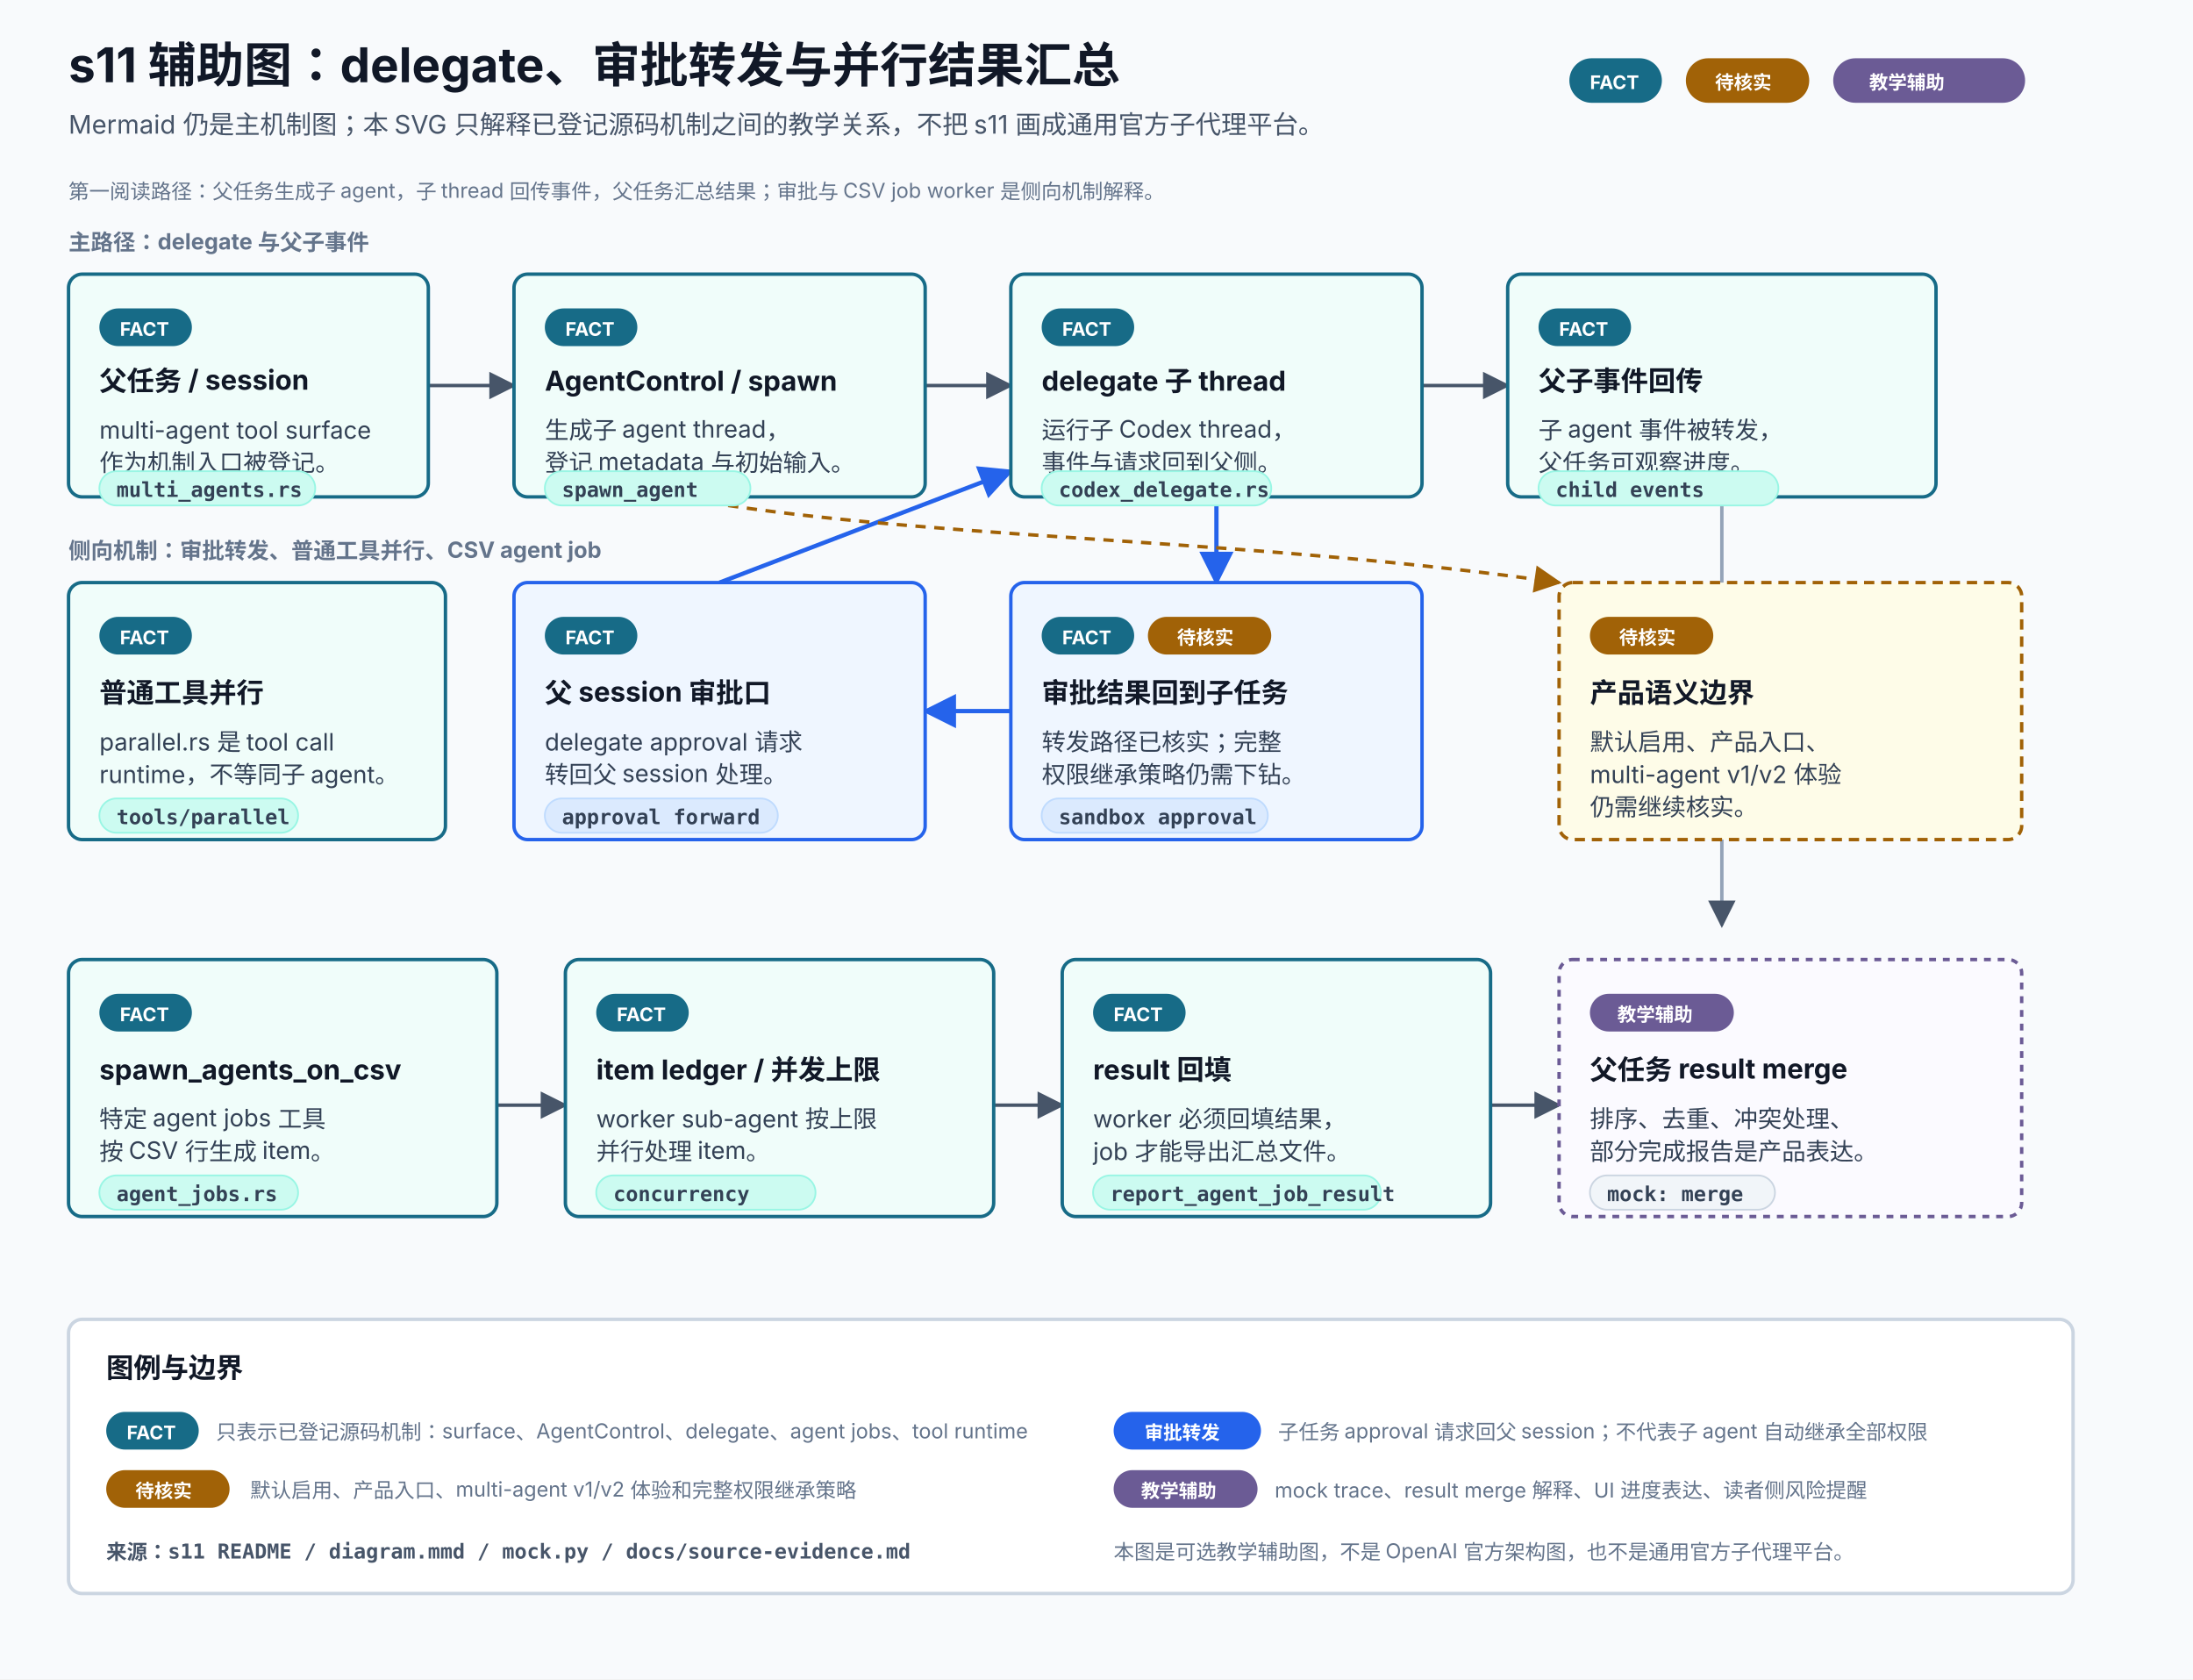
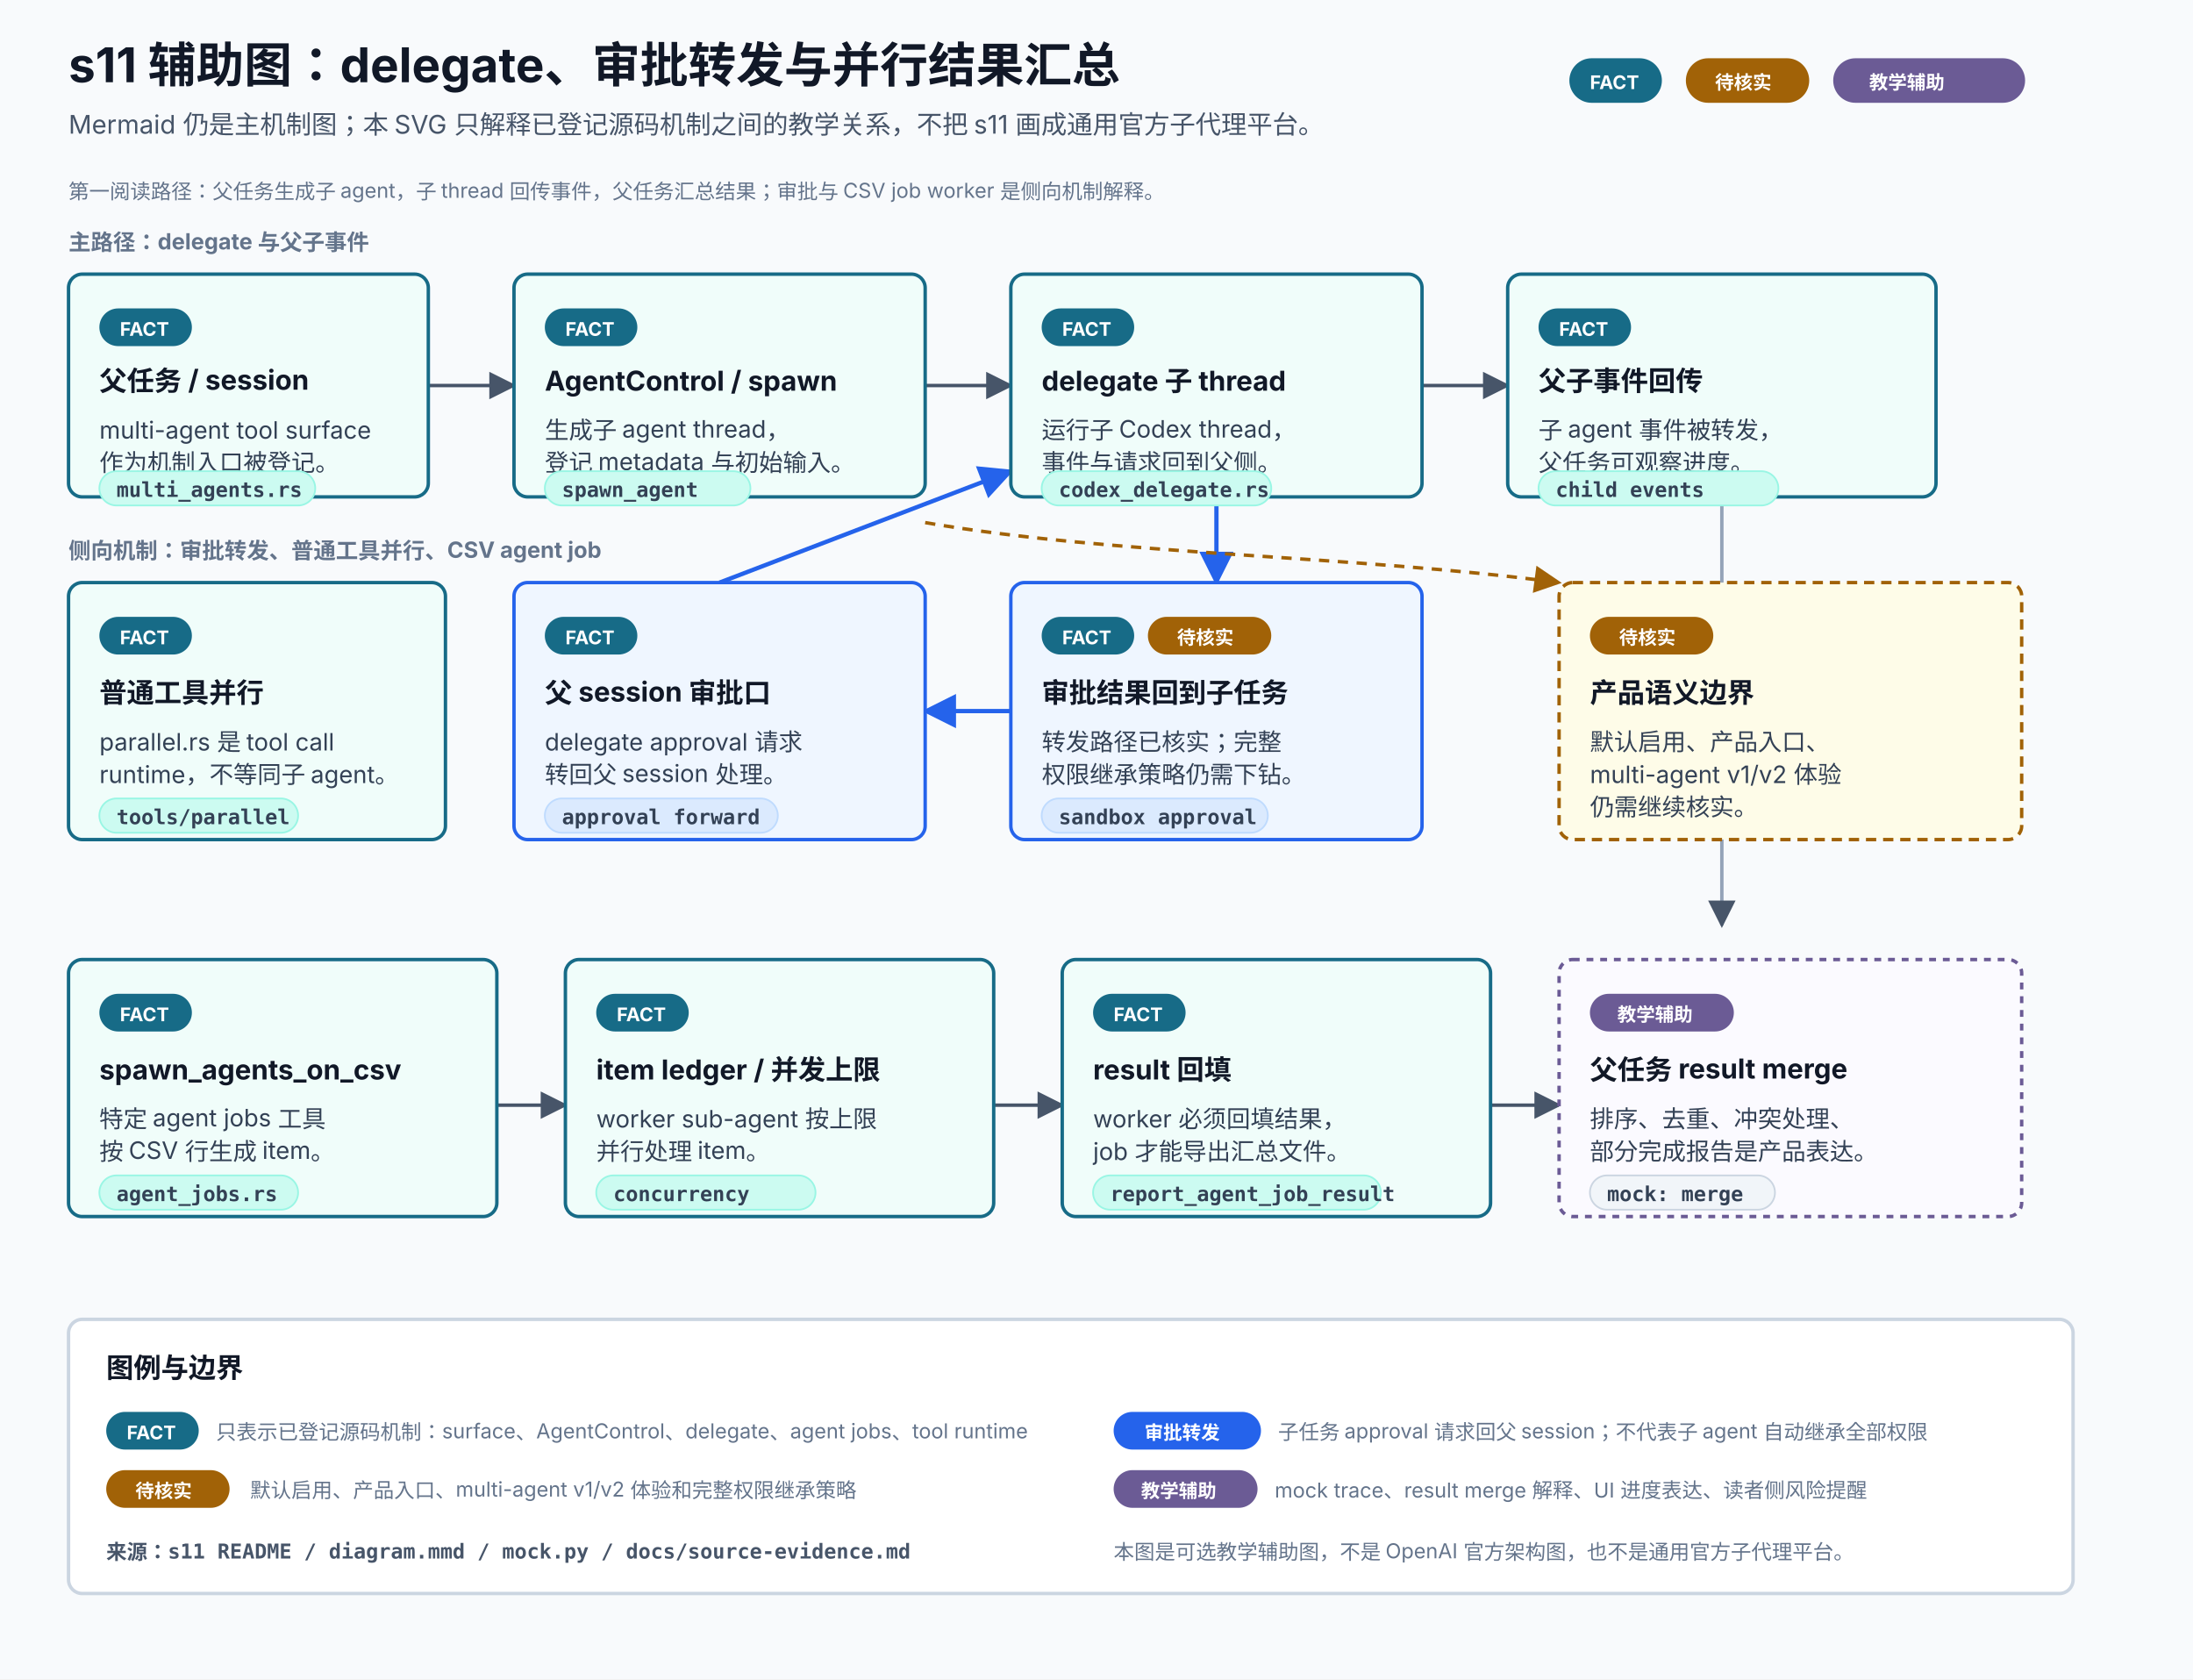
<svg xmlns="http://www.w3.org/2000/svg" width="1280" height="980" viewBox="0 0 1280 980" role="img" aria-labelledby="title desc">
  <defs>
    <marker id="arrow" viewBox="0 0 10 10" refX="9" refY="5" markerWidth="8" markerHeight="8" orient="auto-start-reverse">
      <path d="M 0 0 L 10 5 L 0 10 z" fill="#475569" />
    </marker>
    <marker id="arrow-blue" viewBox="0 0 10 10" refX="9" refY="5" markerWidth="8" markerHeight="8" orient="auto-start-reverse">
      <path d="M 0 0 L 10 5 L 0 10 z" fill="#2563EB" />
    </marker>
    <marker id="arrow-amber" viewBox="0 0 10 10" refX="9" refY="5" markerWidth="8" markerHeight="8" orient="auto-start-reverse">
      <path d="M 0 0 L 10 5 L 0 10 z" fill="#A16207" />
    </marker>
    <style>
      .canvas { fill: #F8FAFC; }
      .title { font: 700 28px -apple-system, BlinkMacSystemFont, "Segoe UI", sans-serif; fill: #111827; }
      .subtitle { font: 400 15px -apple-system, BlinkMacSystemFont, "Segoe UI", sans-serif; fill: #475569; }
      .section { font: 700 13px -apple-system, BlinkMacSystemFont, "Segoe UI", sans-serif; fill: #64748B; }
      .card { stroke-width: 2; }
      .fact { fill: #F0FDFA; stroke: #176B87; }
      .teaching { fill: #FBFAFF; stroke: #6B5B95; stroke-dasharray: 4 4; }
      .pending { fill: #FEFCE8; stroke: #A16207; stroke-dasharray: 6 4; }
      .neutral { fill: #FFFFFF; stroke: #CBD5E1; }
      .approval { fill: #EFF6FF; stroke: #2563EB; }
      .card-title { font: 700 16px -apple-system, BlinkMacSystemFont, "Segoe UI", sans-serif; fill: #111827; }
      .card-body { font: 400 14px -apple-system, BlinkMacSystemFont, "Segoe UI", sans-serif; fill: #334155; }
      .tiny { font: 400 12px -apple-system, BlinkMacSystemFont, "Segoe UI", sans-serif; fill: #64748B; }
      .chip-text { font: 600 12px ui-monospace, SFMono-Regular, Menlo, Consolas, monospace; fill: #334155; }
      .badge-text { font: 700 11px -apple-system, BlinkMacSystemFont, "Segoe UI", sans-serif; fill: #FFFFFF; letter-spacing: 0; }
      .mono { font: 600 12px ui-monospace, SFMono-Regular, Menlo, Consolas, monospace; fill: #475569; }
      .line { fill: none; stroke: #475569; stroke-width: 2; marker-end: url(#arrow); }
      .line-soft { fill: none; stroke: #94A3B8; stroke-width: 2; marker-end: url(#arrow); }
      .line-blue { fill: none; stroke: #2563EB; stroke-width: 2.5; marker-end: url(#arrow-blue); }
      .line-amber { fill: none; stroke: #A16207; stroke-width: 2; stroke-dasharray: 6 5; marker-end: url(#arrow-amber); }
    </style>
  </defs>
  <rect class="canvas" x="0" y="0" width="1280" height="980" />
  <text class="title" x="40" y="48">s11 辅助图：delegate、审批转发与并行结果汇总</text>
  <text class="subtitle" x="40" y="78">Mermaid 仍是主机制图；本 SVG 只解释已登记源码机制之间的教学关系，不把 s11 画成通用官方子代理平台。</text>
  <rect x="916" y="34" width="54" height="26" rx="13" fill="#176B87" />
  <text class="badge-text" x="928" y="52">FACT</text>
  <rect x="984" y="34" width="72" height="26" rx="13" fill="#A16207" />
  <text class="badge-text" x="1001" y="52">待核实</text>
  <rect x="1070" y="34" width="112" height="26" rx="13" fill="#6B5B95" />
  <text class="badge-text" x="1091" y="52">教学辅助</text>
  <text class="tiny" x="40" y="116">第一阅读路径：父任务生成子 agent，子 thread 回传事件，父任务汇总结果；审批与 CSV job worker 是侧向机制解释。</text>
  <text class="section" x="40" y="146">主路径：delegate 与父子事件</text>
  <text class="section" x="40" y="326">侧向机制：审批转发、普通工具并行、CSV agent job</text>
  <path class="line" d="M 250 225 L 300 225" />
  <path class="line" d="M 540 225 L 590 225" />
  <path class="line" d="M 830 225 L 880 225" />
  <path class="line-soft" d="M 1005 295 L 1005 540" />
  <path class="line-blue" d="M 710 295 L 710 340" />
  <path class="line-blue" d="M 590 415 L 540 415" />
  <path class="line-blue" d="M 420 340 L 590 275" />
-   <path class="line-amber" d="M 425 295 C 560 315 735 315 910 340" />
+   <path class="line-amber" d="M 540 305 C 650 324 790 324 910 340" />
  <path class="line" d="M 290 645 L 330 645" />
  <path class="line" d="M 580 645 L 620 645" />
  <path class="line" d="M 870 645 L 910 645" />
  <g>
    <rect class="card fact" x="40" y="160" width="210" height="130" rx="8" ry="8" />
    <rect x="58" y="180" width="54" height="22" rx="11" fill="#176B87" />
    <text class="badge-text" x="70" y="196">FACT</text>
    <text class="card-title" x="58" y="228">父任务 / session</text>
    <text class="card-body" x="58" y="256">
      <tspan x="58" dy="0">multi-agent tool surface</tspan>
      <tspan x="58" dy="19">作为机制入口被登记。</tspan>
    </text>
    <rect x="58" y="275" width="126" height="20" rx="10" fill="#CCFBF1" stroke="#99F6E4" />
    <text class="chip-text" x="68" y="290">multi_agents.rs</text>
  </g>
  <g>
    <rect class="card fact" x="300" y="160" width="240" height="130" rx="8" ry="8" />
    <rect x="318" y="180" width="54" height="22" rx="11" fill="#176B87" />
    <text class="badge-text" x="330" y="196">FACT</text>
    <text class="card-title" x="318" y="228">AgentControl / spawn</text>
    <text class="card-body" x="318" y="256">
      <tspan x="318" dy="0">生成子 agent thread，</tspan>
      <tspan x="318" dy="19">登记 metadata 与初始输入。</tspan>
    </text>
    <rect x="318" y="275" width="120" height="20" rx="10" fill="#CCFBF1" stroke="#99F6E4" />
    <text class="chip-text" x="328" y="290">spawn_agent</text>
  </g>
  <g>
    <rect class="card fact" x="590" y="160" width="240" height="130" rx="8" ry="8" />
    <rect x="608" y="180" width="54" height="22" rx="11" fill="#176B87" />
    <text class="badge-text" x="620" y="196">FACT</text>
    <text class="card-title" x="608" y="228">delegate 子 thread</text>
    <text class="card-body" x="608" y="256">
      <tspan x="608" dy="0">运行子 Codex thread，</tspan>
      <tspan x="608" dy="19">事件与请求回到父侧。</tspan>
    </text>
    <rect x="608" y="275" width="134" height="20" rx="10" fill="#CCFBF1" stroke="#99F6E4" />
    <text class="chip-text" x="618" y="290">codex_delegate.rs</text>
  </g>
  <g>
    <rect class="card fact" x="880" y="160" width="250" height="130" rx="8" ry="8" />
    <rect x="898" y="180" width="54" height="22" rx="11" fill="#176B87" />
    <text class="badge-text" x="910" y="196">FACT</text>
    <text class="card-title" x="898" y="228">父子事件回传</text>
    <text class="card-body" x="898" y="256">
      <tspan x="898" dy="0">子 agent 事件被转发，</tspan>
      <tspan x="898" dy="19">父任务可观察进度。</tspan>
    </text>
    <rect x="898" y="275" width="140" height="20" rx="10" fill="#CCFBF1" stroke="#99F6E4" />
    <text class="chip-text" x="908" y="290">child events</text>
  </g>
  <g>
    <rect class="card approval" x="300" y="340" width="240" height="150" rx="8" ry="8" />
    <rect x="318" y="360" width="54" height="22" rx="11" fill="#176B87" />
    <text class="badge-text" x="330" y="376">FACT</text>
    <text class="card-title" x="318" y="410">父 session 审批口</text>
    <text class="card-body" x="318" y="438">
      <tspan x="318" dy="0">delegate approval 请求</tspan>
      <tspan x="318" dy="19">转回父 session 处理。</tspan>
    </text>
    <rect x="318" y="466" width="136" height="20" rx="10" fill="#DBEAFE" stroke="#BFDBFE" />
    <text class="chip-text" x="328" y="481">approval forward</text>
  </g>
  <g>
    <rect class="card approval" x="590" y="340" width="240" height="150" rx="8" ry="8" />
    <rect x="608" y="360" width="54" height="22" rx="11" fill="#176B87" />
    <text class="badge-text" x="620" y="376">FACT</text>
    <rect x="670" y="360" width="72" height="22" rx="11" fill="#A16207" />
    <text class="badge-text" x="687" y="376">待核实</text>
    <text class="card-title" x="608" y="410">审批结果回到子任务</text>
    <text class="card-body" x="608" y="438">
      <tspan x="608" dy="0">转发路径已核实；完整</tspan>
      <tspan x="608" dy="19">权限继承策略仍需下钻。</tspan>
    </text>
    <rect x="608" y="466" width="132" height="20" rx="10" fill="#DBEAFE" stroke="#BFDBFE" />
    <text class="chip-text" x="618" y="481">sandbox approval</text>
  </g>
  <g>
    <rect class="card pending" x="910" y="340" width="270" height="150" rx="8" ry="8" />
    <rect x="928" y="360" width="72" height="22" rx="11" fill="#A16207" />
    <text class="badge-text" x="945" y="376">待核实</text>
    <text class="card-title" x="928" y="410">产品语义边界</text>
    <text class="card-body" x="928" y="438">
      <tspan x="928" dy="0">默认启用、产品入口、</tspan>
      <tspan x="928" dy="19">multi-agent v1/v2 体验</tspan>
      <tspan x="928" dy="19">仍需继续核实。</tspan>
    </text>
  </g>
  <g>
    <rect class="card fact" x="40" y="340" width="220" height="150" rx="8" ry="8" />
    <rect x="58" y="360" width="54" height="22" rx="11" fill="#176B87" />
    <text class="badge-text" x="70" y="376">FACT</text>
    <text class="card-title" x="58" y="410">普通工具并行</text>
    <text class="card-body" x="58" y="438">
      <tspan x="58" dy="0">parallel.rs 是 tool call</tspan>
      <tspan x="58" dy="19">runtime，不等同子 agent。</tspan>
    </text>
    <rect x="58" y="466" width="116" height="20" rx="10" fill="#CCFBF1" stroke="#99F6E4" />
    <text class="chip-text" x="68" y="481">tools/parallel</text>
  </g>
  <g>
    <rect class="card fact" x="40" y="560" width="250" height="150" rx="8" ry="8" />
    <rect x="58" y="580" width="54" height="22" rx="11" fill="#176B87" />
    <text class="badge-text" x="70" y="596">FACT</text>
    <text class="card-title" x="58" y="630">spawn_agents_on_csv</text>
    <text class="card-body" x="58" y="658">
      <tspan x="58" dy="0">特定 agent jobs 工具</tspan>
      <tspan x="58" dy="19">按 CSV 行生成 item。</tspan>
    </text>
    <rect x="58" y="686" width="116" height="20" rx="10" fill="#CCFBF1" stroke="#99F6E4" />
    <text class="chip-text" x="68" y="701">agent_jobs.rs</text>
  </g>
  <g>
    <rect class="card fact" x="330" y="560" width="250" height="150" rx="8" ry="8" />
    <rect x="348" y="580" width="54" height="22" rx="11" fill="#176B87" />
    <text class="badge-text" x="360" y="596">FACT</text>
    <text class="card-title" x="348" y="630">item ledger / 并发上限</text>
    <text class="card-body" x="348" y="658">
      <tspan x="348" dy="0">worker sub-agent 按上限</tspan>
      <tspan x="348" dy="19">并行处理 item。</tspan>
    </text>
    <rect x="348" y="686" width="128" height="20" rx="10" fill="#CCFBF1" stroke="#99F6E4" />
    <text class="chip-text" x="358" y="701">concurrency</text>
  </g>
  <g>
    <rect class="card fact" x="620" y="560" width="250" height="150" rx="8" ry="8" />
    <rect x="638" y="580" width="54" height="22" rx="11" fill="#176B87" />
    <text class="badge-text" x="650" y="596">FACT</text>
    <text class="card-title" x="638" y="630">result 回填</text>
    <text class="card-body" x="638" y="658">
      <tspan x="638" dy="0">worker 必须回填结果，</tspan>
      <tspan x="638" dy="19">job 才能导出汇总文件。</tspan>
    </text>
    <rect x="638" y="686" width="168" height="20" rx="10" fill="#CCFBF1" stroke="#99F6E4" />
    <text class="chip-text" x="648" y="701">report_agent_job_result</text>
  </g>
  <g>
    <rect class="card teaching" x="910" y="560" width="270" height="150" rx="8" ry="8" />
    <rect x="928" y="580" width="84" height="22" rx="11" fill="#6B5B95" />
    <text class="badge-text" x="944" y="596">教学辅助</text>
    <text class="card-title" x="928" y="630">父任务 result merge</text>
    <text class="card-body" x="928" y="658">
      <tspan x="928" dy="0">排序、去重、冲突处理、</tspan>
      <tspan x="928" dy="19">部分完成报告是产品表达。</tspan>
    </text>
    <rect x="928" y="686" width="108" height="20" rx="10" fill="#F1F5F9" stroke="#CBD5E1" />
    <text class="chip-text" x="938" y="701">mock: merge</text>
  </g>
  <g>
    <rect class="card neutral" x="40" y="770" width="1170" height="160" rx="8" ry="8" />
    <text class="card-title" x="62" y="804">图例与边界</text>
    <rect x="62" y="824" width="54" height="22" rx="11" fill="#176B87" />
    <text class="badge-text" x="74" y="840">FACT</text>
    <text class="tiny" x="126" y="840">只表示已登记源码机制：surface、AgentControl、delegate、agent jobs、tool runtime</text>
    <rect x="62" y="858" width="72" height="22" rx="11" fill="#A16207" />
    <text class="badge-text" x="79" y="874">待核实</text>
    <text class="tiny" x="146" y="874">默认启用、产品入口、multi-agent v1/v2 体验和完整权限继承策略</text>
    <rect x="650" y="858" width="84" height="22" rx="11" fill="#6B5B95" />
    <text class="badge-text" x="666" y="874">教学辅助</text>
    <text class="tiny" x="744" y="874">mock trace、result merge 解释、UI 进度表达、读者侧风险提醒</text>
    <rect x="650" y="824" width="86" height="22" rx="11" fill="#2563EB" />
    <text class="badge-text" x="668" y="840">审批转发</text>
    <text class="tiny" x="746" y="840">子任务 approval 请求回父 session；不代表子 agent 自动继承全部权限</text>
    <text class="mono" x="62" y="910">来源：s11 README / diagram.mmd / mock.py / docs/source-evidence.md</text>
    <text class="tiny" x="650" y="910">本图是可选教学辅助图，不是 OpenAI 官方架构图，也不是通用官方子代理平台。</text>
  </g>
</svg>
